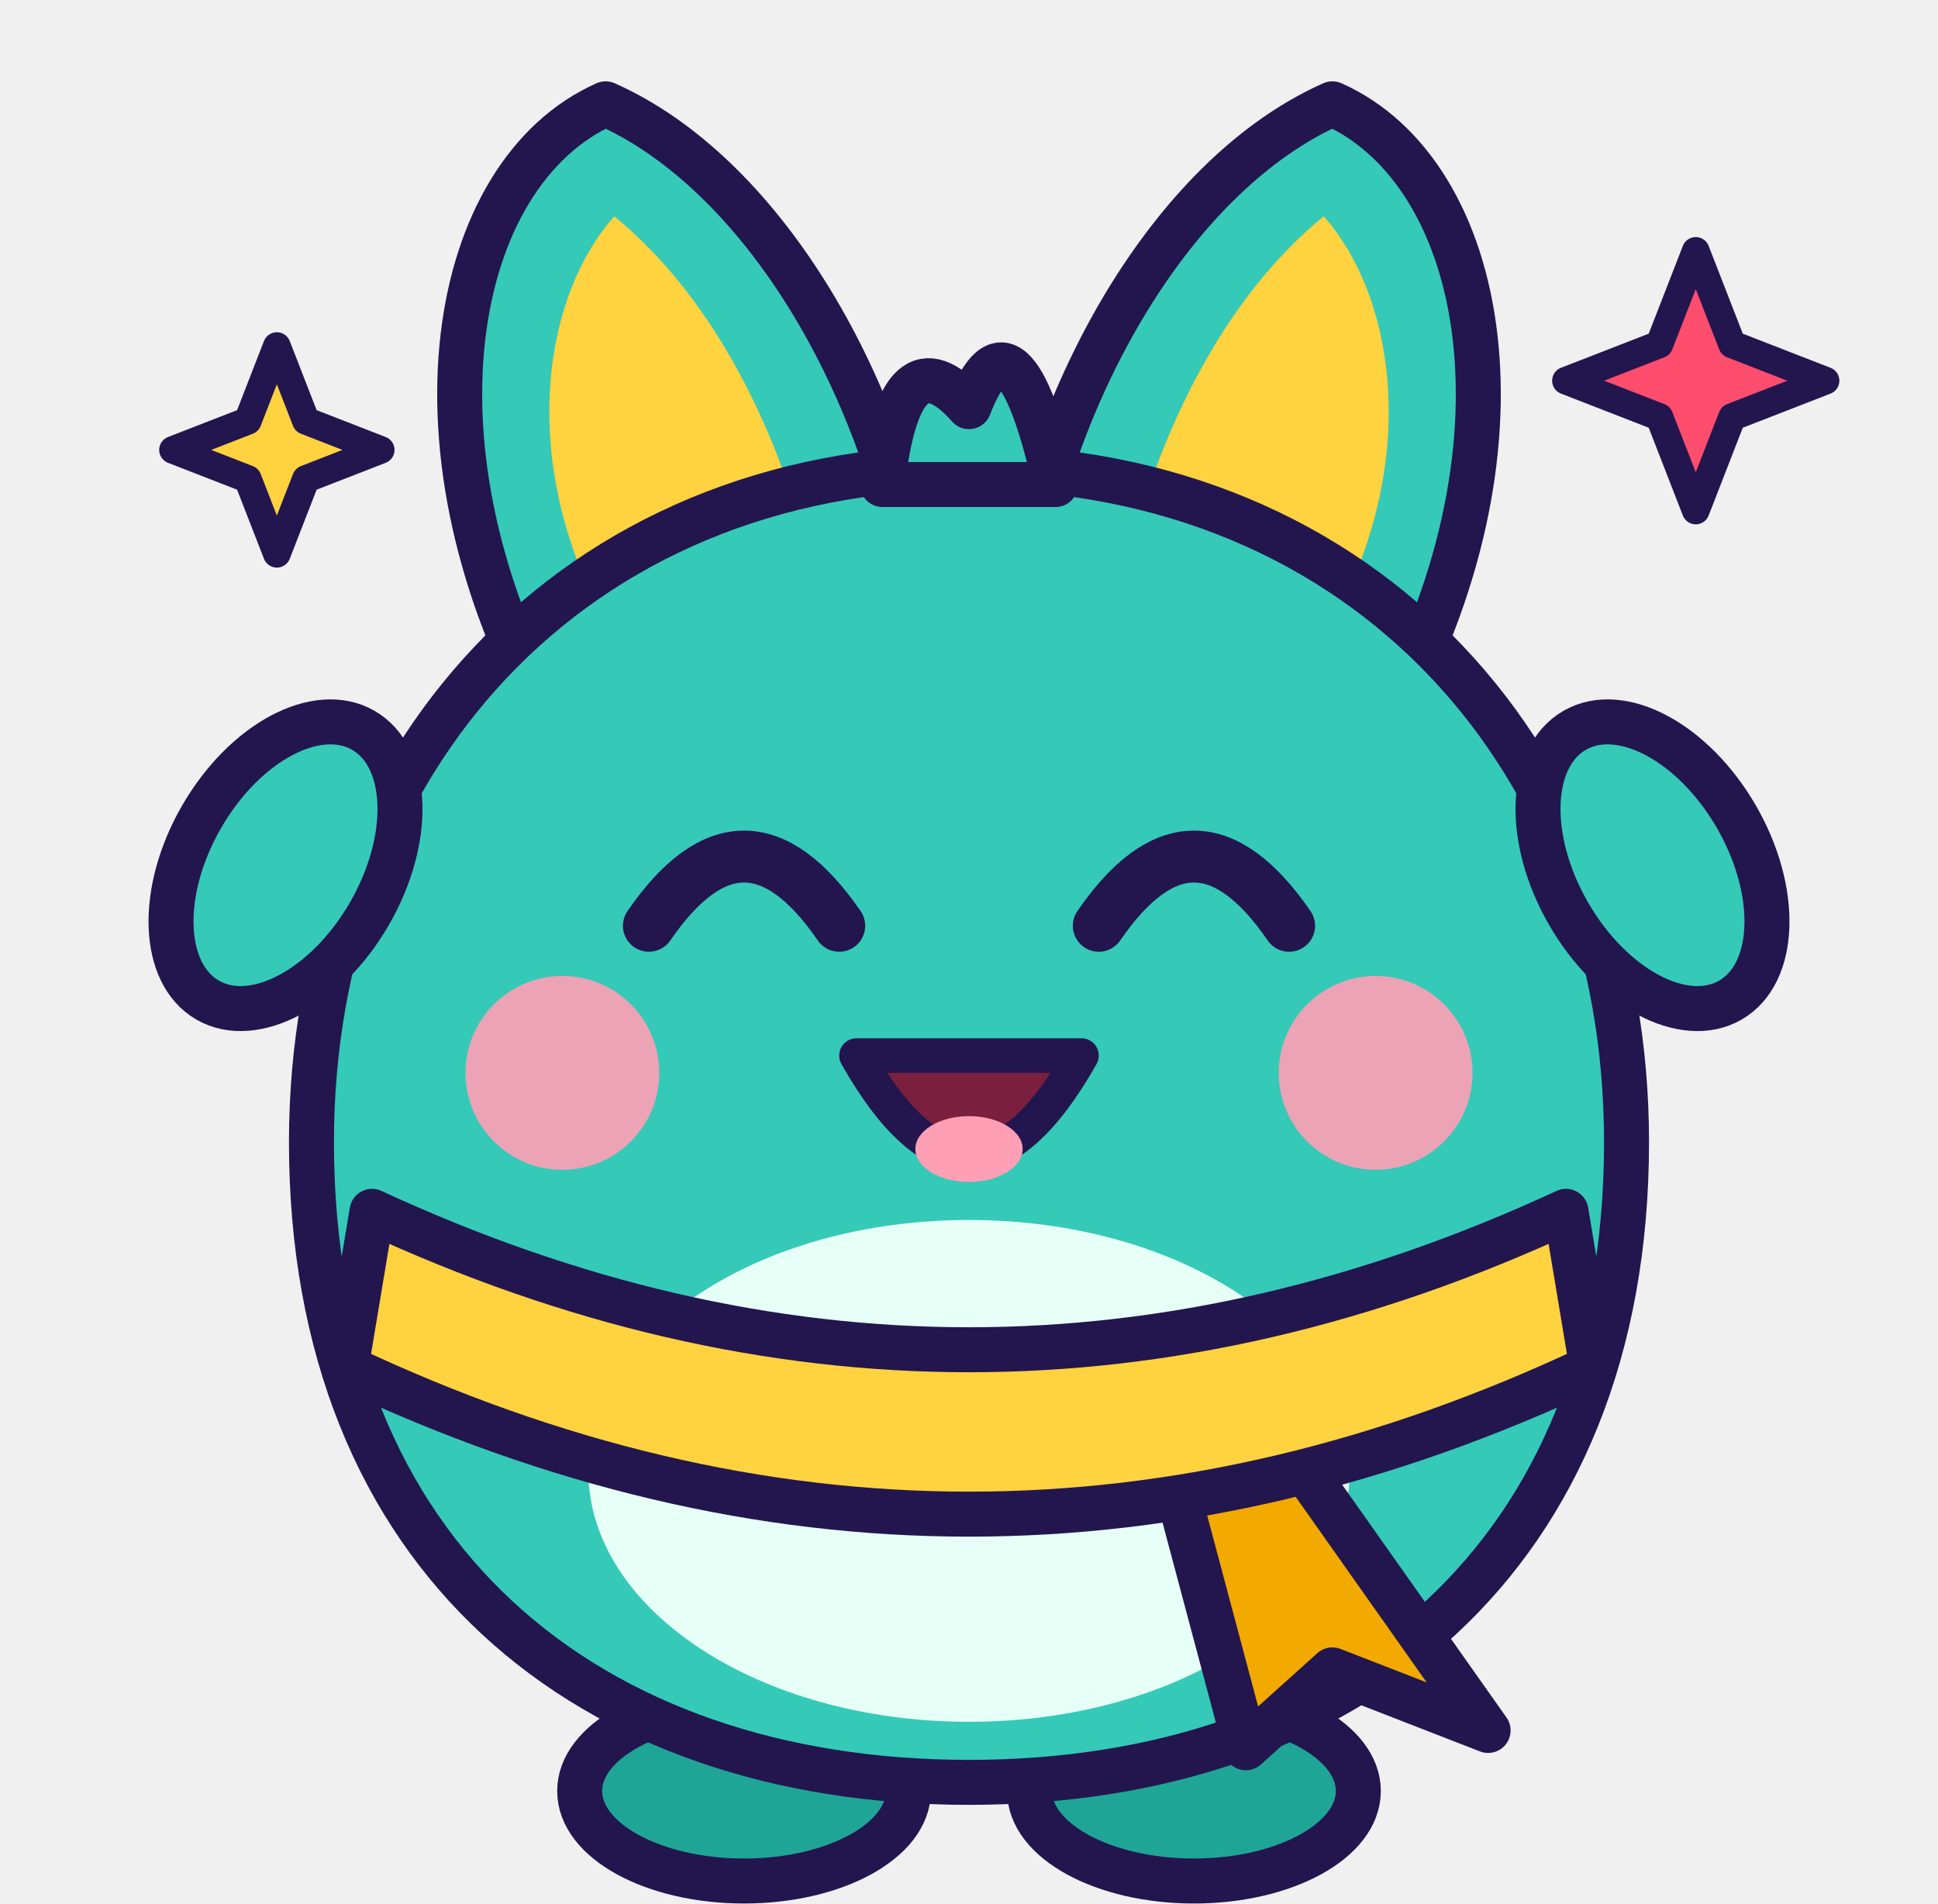
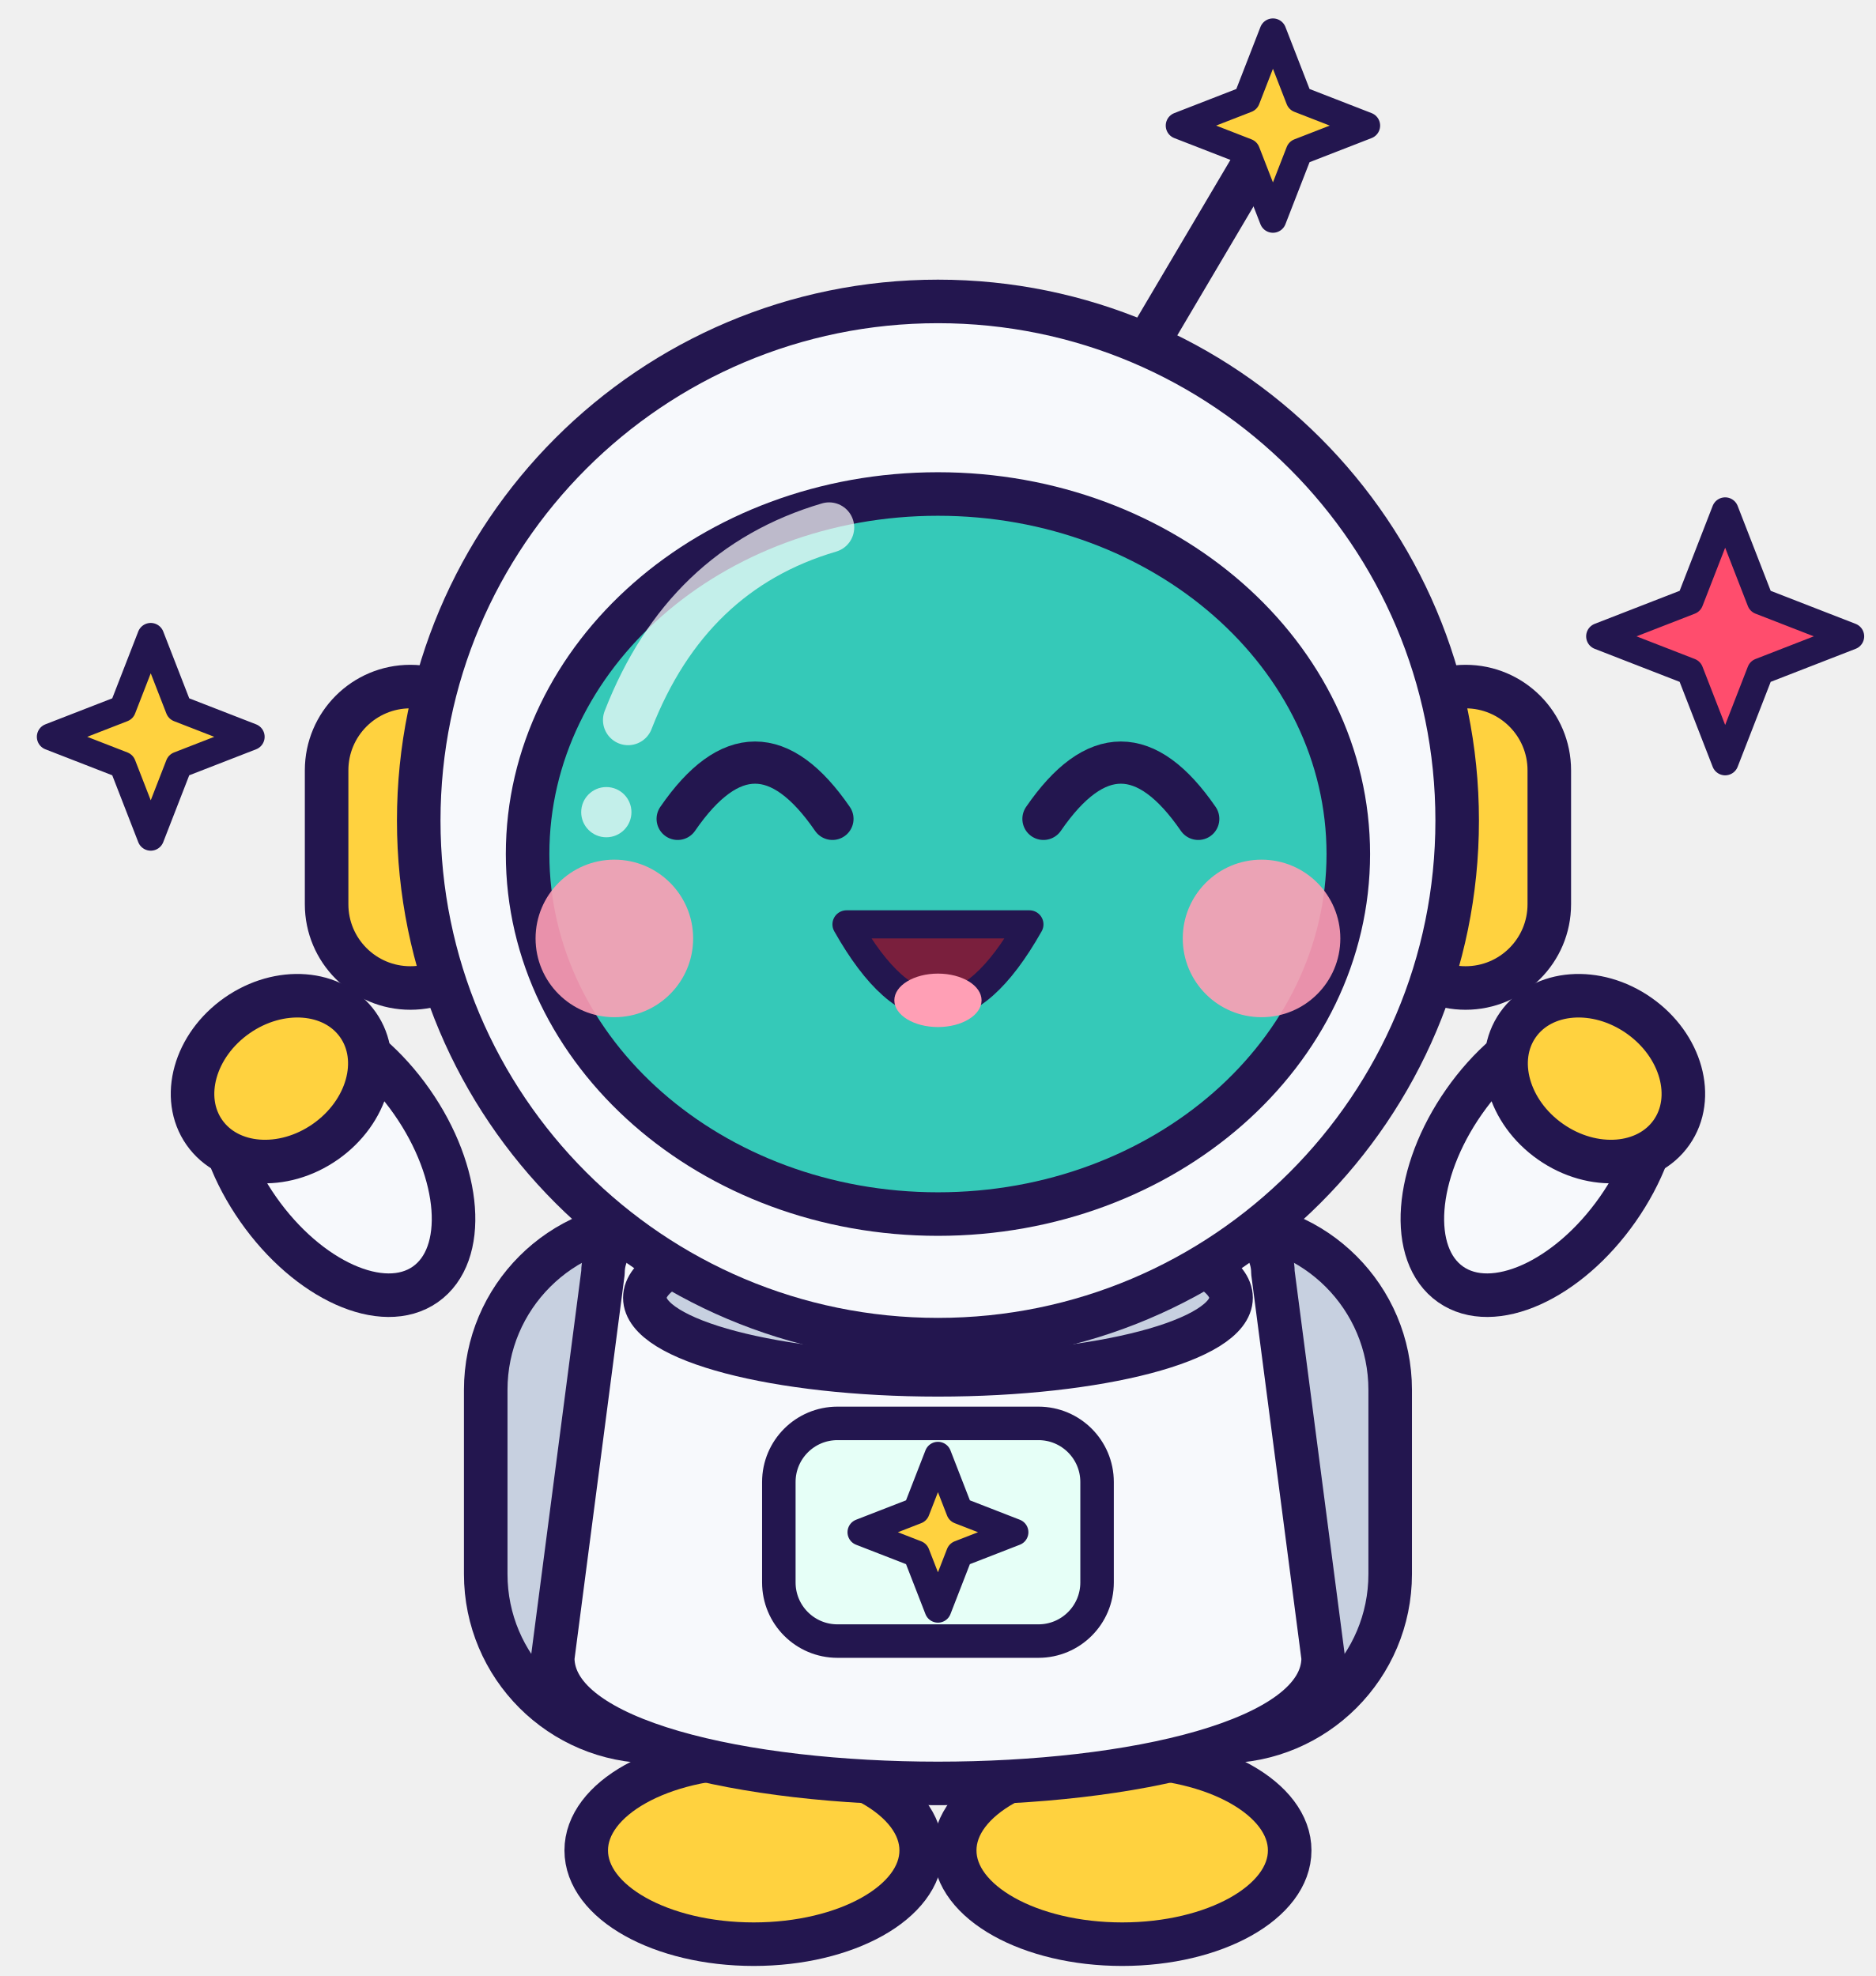
- <svg xmlns="http://www.w3.org/2000/svg" viewBox="-6 0 112 110" width="448" height="440" aria-label="Matty">
-   <ellipse cx="37" cy="103.5" rx="9.5" ry="5.2" fill="#1fa596" stroke="#23164f" stroke-width="2.6" stroke-linejoin="round" stroke-linecap="round" />
-   <ellipse cx="63" cy="103.5" rx="9.5" ry="5.2" fill="#1fa596" stroke="#23164f" stroke-width="2.6" stroke-linejoin="round" stroke-linecap="round" />
-   <g fill="#35c9b8" stroke="#23164f" stroke-width="2.6" stroke-linejoin="round" stroke-linecap="round">
-     <path d="M26 42 C17 26 20 10 29 6 C38 10 45 22 47 34Z" />
-     <path d="M74 42 C83 26 80 10 71 6 C62 10 55 22 53 34Z" />
-     <path d="M28.5 35 C24 26 25.5 17 29.5 12.5 C35 17 38.5 24 40.5 31Z" fill="#ffd23f" stroke="none" />
-     <path d="M71.5 35 C76 26 74.5 17 70.5 12.5 C65 17 61.5 24 59.5 31Z" fill="#ffd23f" stroke="none" />
+ <svg xmlns="http://www.w3.org/2000/svg" viewBox="-6 -8 112 118" width="448" height="472" aria-label="Matty">
+   <rect x="23" y="65" width="54" height="31" rx="10" fill="#c7d0e0" stroke="#23164f" stroke-width="2.6" stroke-linejoin="round" stroke-linecap="round" />
+   <ellipse cx="39" cy="102.5" rx="10" ry="5.6" fill="#ffd23f" stroke="#23164f" stroke-width="2.6" stroke-linejoin="round" stroke-linecap="round" />
+   <ellipse cx="61" cy="102.5" rx="10" ry="5.6" fill="#ffd23f" stroke="#23164f" stroke-width="2.6" stroke-linejoin="round" stroke-linecap="round" />
+   <path d="M30 68 C30 59 70 59 70 68 L73 91 C73 101 27 101 27 91Z" fill="#f7f9fc" stroke="#23164f" stroke-width="2.6" stroke-linejoin="round" stroke-linecap="round" />
+   <rect x="40.5" y="77" width="19" height="13" rx="3.5" fill="#e6fff7" stroke="#23164f" stroke-width="2" stroke-linejoin="round" stroke-linecap="round" />
+   <path d="M50 78.9 L51.288 82.212 L54.6 83.5 L51.288 84.788 L50 88.1 L48.712 84.788 L45.4 83.5 L48.712 82.212Z" fill="#ffd23f" stroke="#23164f" stroke-width="1.6" stroke-linejoin="round" stroke-linecap="round" />
+   <ellipse cx="50" cy="69.5" rx="17.5" ry="4.6" fill="#c7d0e0" stroke="#23164f" stroke-width="2.6" stroke-linejoin="round" stroke-linecap="round" />
+   <path d="M62.5 12.5 L69 1.5" fill="none" stroke="#23164f" stroke-width="2.6" stroke-linejoin="round" stroke-linecap="round" />
+   <path d="M70 -6.1 L71.568 -2.068 L75.6 -0.5 L71.568 1.068 L70 5.1 L68.432 1.068 L64.4 -0.5 L68.432 -2.068Z" fill="#ffd23f" stroke="#23164f" stroke-width="1.6" stroke-linejoin="round" stroke-linecap="round" />
+   <rect x="13.5" y="33" width="10" height="18" rx="5" fill="#ffd23f" stroke="#23164f" stroke-width="2.6" stroke-linejoin="round" stroke-linecap="round" />
+   <rect x="76.5" y="33" width="10" height="18" rx="5" fill="#ffd23f" stroke="#23164f" stroke-width="2.6" stroke-linejoin="round" stroke-linecap="round" />
+   <circle cx="50" cy="41" r="31" fill="#f7f9fc" stroke="#23164f" stroke-width="2.6" stroke-linejoin="round" stroke-linecap="round" />
+   <ellipse cx="50" cy="43" rx="24.5" ry="21.5" fill="#35c9b8" stroke="#23164f" stroke-width="2.6" stroke-linejoin="round" stroke-linecap="round" />
+   <g transform="translate(50 43) scale(.84) translate(-50 -56)">
+     <circle cx="27" cy="62" r="5.6" fill="#ff9fb5" opacity=".9" />
+     <circle cx="73" cy="62" r="5.6" fill="#ff9fb5" opacity=".9" />
+     <g fill="none" stroke="#23164f" stroke-width="3" stroke-linejoin="round" stroke-linecap="round">
+       <path d="M31.5 53.5 Q37 45.5 42.5 53.5" />
+       <path d="M57.5 53.5 Q63 45.5 68.5 53.5" />
+     </g>
+     <path d="M43.5 61 Q50 72.5 56.5 61Z" fill="#7a1f3d" stroke="#23164f" stroke-width="2" stroke-linejoin="round" stroke-linecap="round" />
+     <ellipse cx="50" cy="66.4" rx="3.1" ry="1.9" fill="#ff9fb5" />
  </g>
-   <path d="M50 27 C73 27 88 44 88 66 C88 90 72 103 50 103 C28 103 12 90 12 66 C12 44 27 27 50 27Z" fill="#35c9b8" stroke="#23164f" stroke-width="2.6" stroke-linejoin="round" stroke-linecap="round" />
-   <ellipse cx="50" cy="85" rx="22" ry="14.5" fill="#e6fff7" />
-   <path d="M45 28 Q46 19 50 23.5 Q52.5 17 55 28Z" fill="#35c9b8" stroke="#23164f" stroke-width="2.6" stroke-linejoin="round" stroke-linecap="round" />
-   <circle cx="26.5" cy="62" r="5.6" fill="#ff9fb5" opacity=".9" />
-   <circle cx="73.5" cy="62" r="5.6" fill="#ff9fb5" opacity=".9" />
-   <g fill="none" stroke="#23164f" stroke-width="3" stroke-linejoin="round" stroke-linecap="round">
-     <path d="M31.5 53.5 Q37 45.5 42.5 53.5" />
-     <path d="M57.5 53.5 Q63 45.5 68.5 53.5" />
+   <path d="M31.5 35 Q35 26 43.5 23.5" fill="none" stroke="#fff" stroke-width="3" stroke-linecap="round" opacity=".7" />
+   <circle cx="30.2" cy="40.5" r="1.5" fill="#fff" opacity=".7" />
+   <g transform="rotate(-35 14 61)">
+     <ellipse cx="14" cy="61" rx="5.6" ry="9.4" fill="#f7f9fc" stroke="#23164f" stroke-width="2.6" stroke-linejoin="round" stroke-linecap="round" />
+     <ellipse cx="14" cy="55.4" rx="5.6" ry="4.6" fill="#ffd23f" stroke="#23164f" stroke-width="2.6" stroke-linejoin="round" stroke-linecap="round" />
  </g>
-   <path d="M43.5 61 Q50 72.5 56.5 61Z" fill="#7a1f3d" stroke="#23164f" stroke-width="2" stroke-linejoin="round" stroke-linecap="round" />
-   <ellipse cx="50" cy="66.4" rx="3.1" ry="1.9" fill="#ff9fb5" />
-   <path d="M68 83 L80 100 L71 96.5 L66 101 L62 86Z" fill="#f2a900" stroke="#23164f" stroke-width="2.6" stroke-linejoin="round" stroke-linecap="round" />
-   <path d="M15.5 70 Q50 86 84.5 70 L86 79 Q50 96 14 79Z" fill="#ffd23f" stroke="#23164f" stroke-width="2.6" stroke-linejoin="round" stroke-linecap="round" />
-   <ellipse cx="10.5" cy="50" rx="5.6" ry="9" fill="#35c9b8" stroke="#23164f" stroke-width="2.6" stroke-linejoin="round" stroke-linecap="round" transform="rotate(30 10.5 50)" />
-   <ellipse cx="89.5" cy="50" rx="5.6" ry="9" fill="#35c9b8" stroke="#23164f" stroke-width="2.6" stroke-linejoin="round" stroke-linecap="round" transform="rotate(-30 89.5 50)" />
-   <path d="M10 20 L11.68 24.32 L16 26 L11.68 27.68 L10 32 L8.32 27.68 L4 26 L8.32 24.32Z" fill="#ffd23f" stroke="#23164f" stroke-width="1.6" stroke-linejoin="round" stroke-linecap="round" />
-   <path d="M92 14.5 L94.1 19.9 L99.5 22 L94.1 24.1 L92 29.5 L89.9 24.1 L84.5 22 L89.9 19.9Z" fill="#ff4d6d" stroke="#23164f" stroke-width="1.6" stroke-linejoin="round" stroke-linecap="round" />
+   <g transform="rotate(35 86 61)">
+     <ellipse cx="86" cy="61" rx="5.6" ry="9.4" fill="#f7f9fc" stroke="#23164f" stroke-width="2.6" stroke-linejoin="round" stroke-linecap="round" />
+     <ellipse cx="86" cy="55.4" rx="5.6" ry="4.6" fill="#ffd23f" stroke="#23164f" stroke-width="2.6" stroke-linejoin="round" stroke-linecap="round" />
+   </g>
+   <path d="M3 30 L4.68 34.32 L9 36 L4.68 37.68 L3 42 L1.32 37.68 L-3 36 L1.32 34.32Z" fill="#ffd23f" stroke="#23164f" stroke-width="1.6" stroke-linejoin="round" stroke-linecap="round" />
+   <path d="M97 22.5 L99.1 27.9 L104.5 30 L99.1 32.1 L97 37.5 L94.9 32.1 L89.5 30 L94.9 27.9Z" fill="#ff4d6d" stroke="#23164f" stroke-width="1.6" stroke-linejoin="round" stroke-linecap="round" />
</svg>
